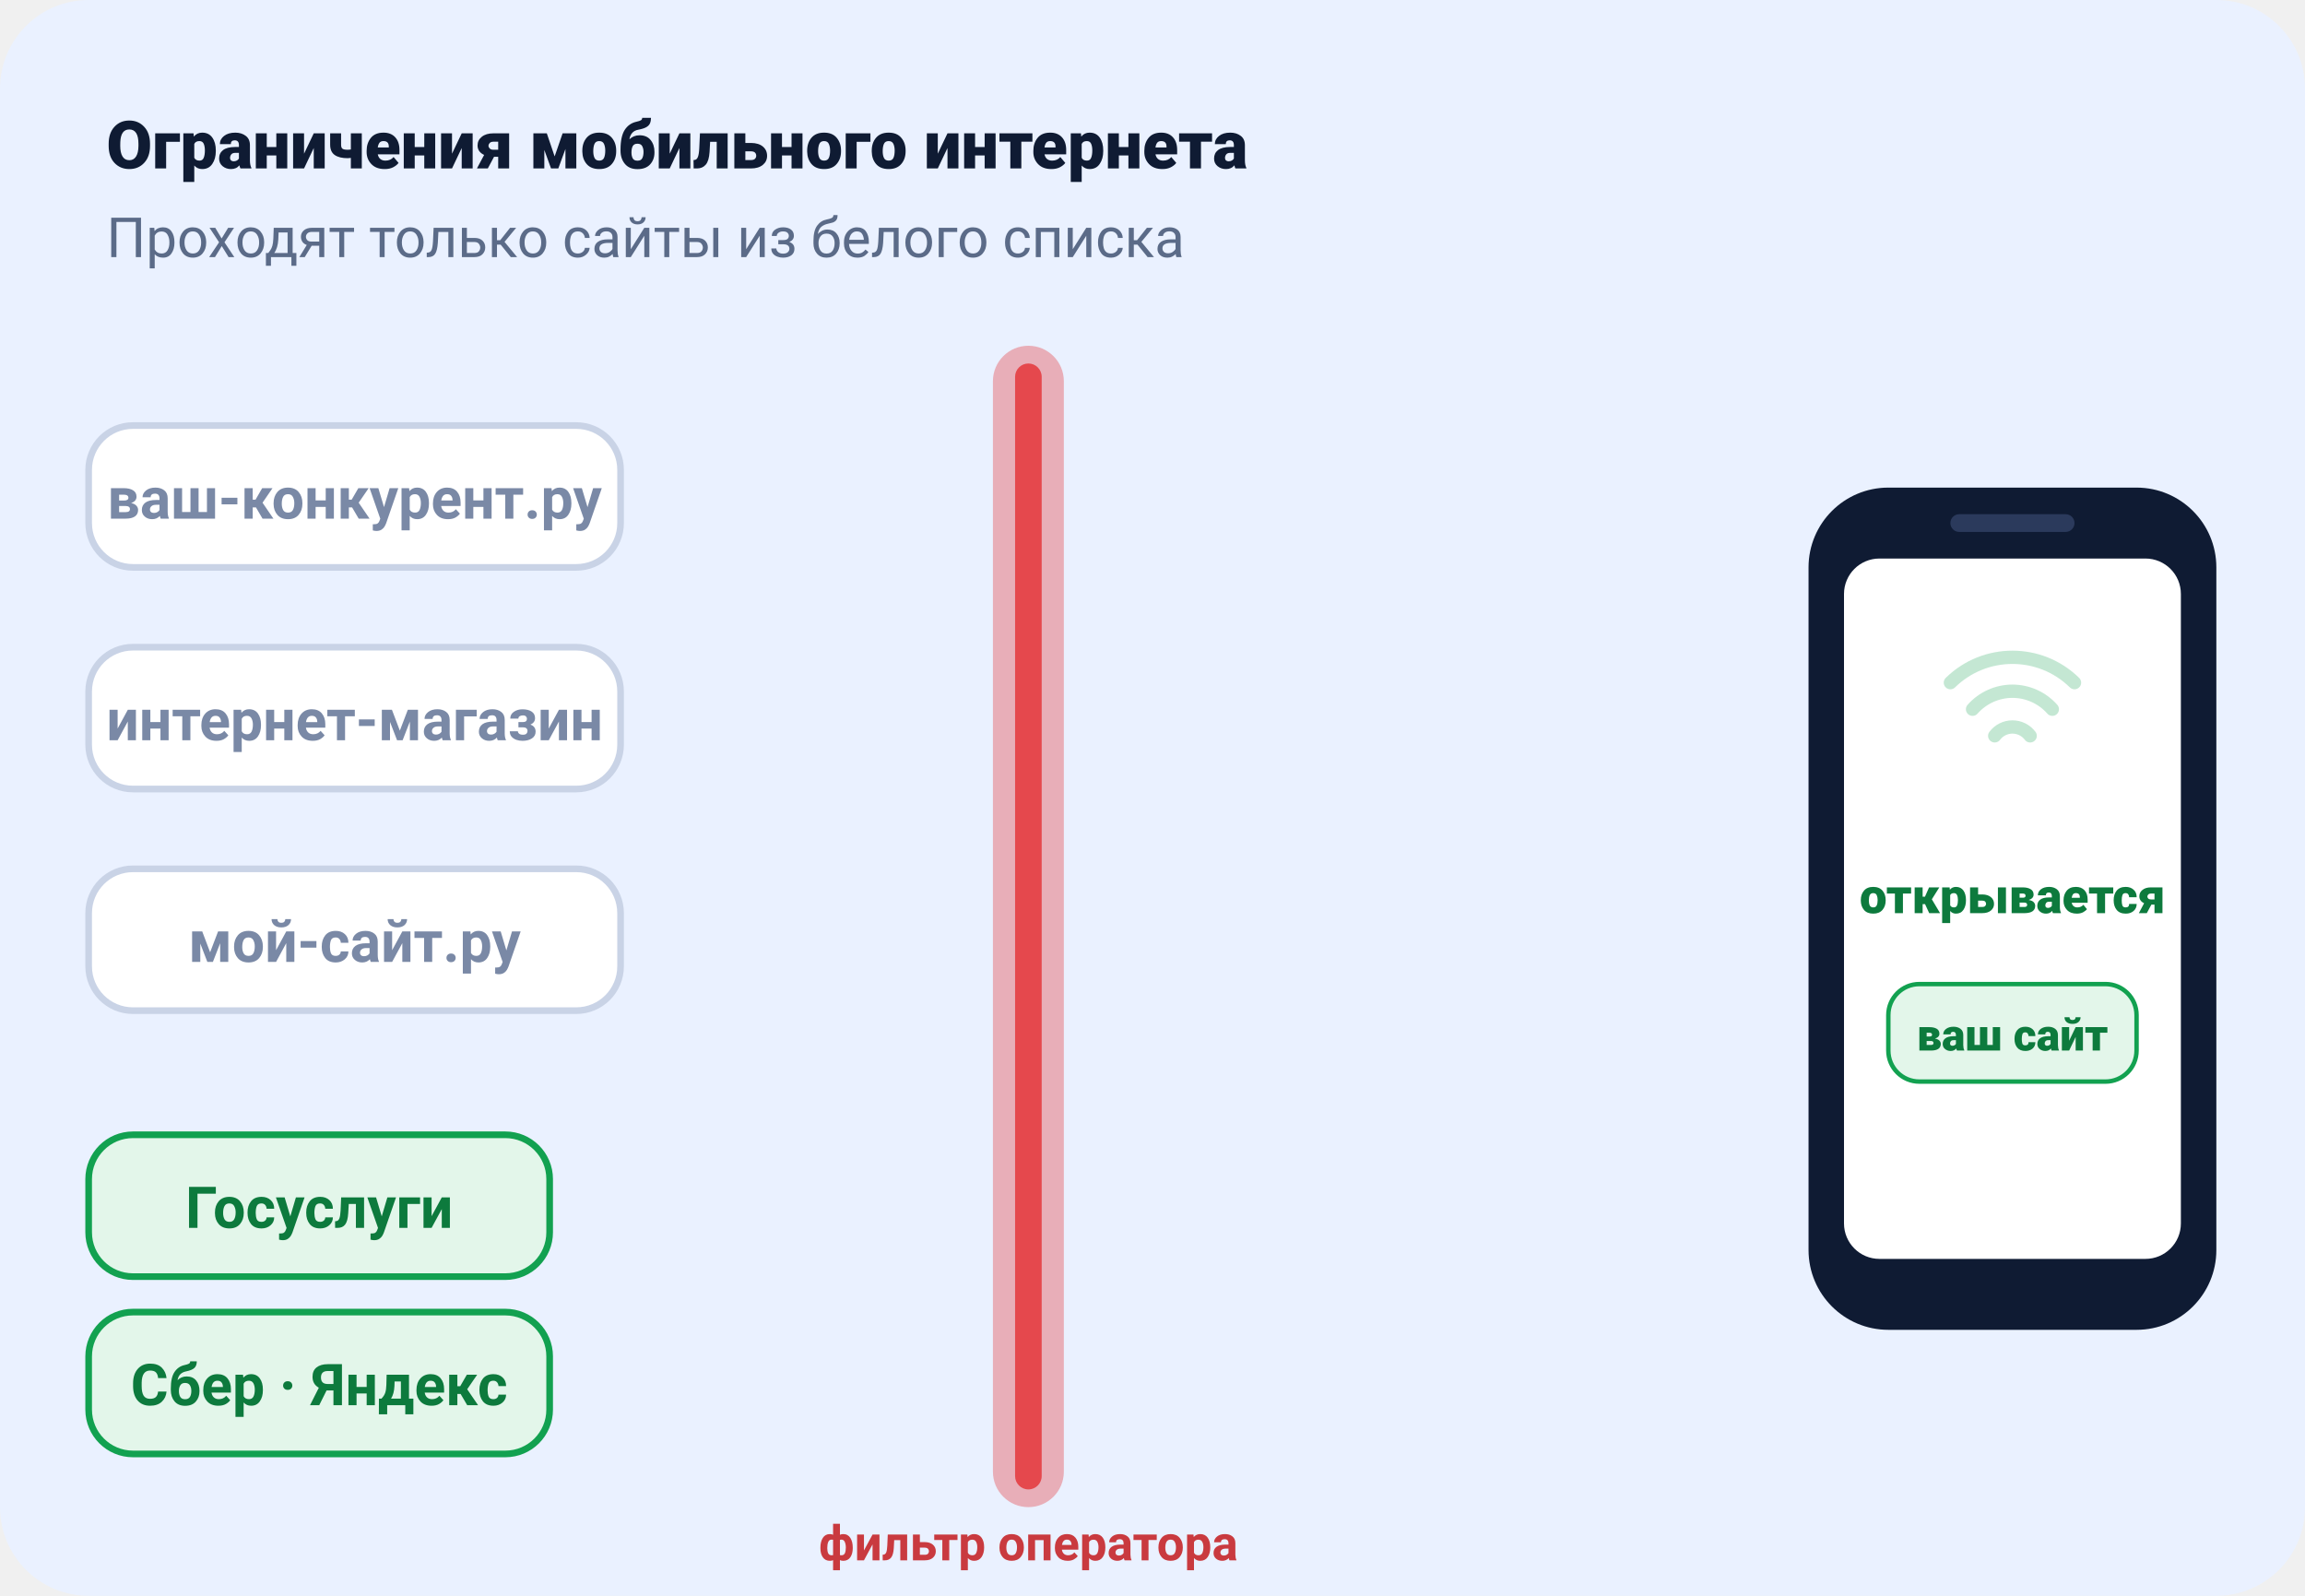
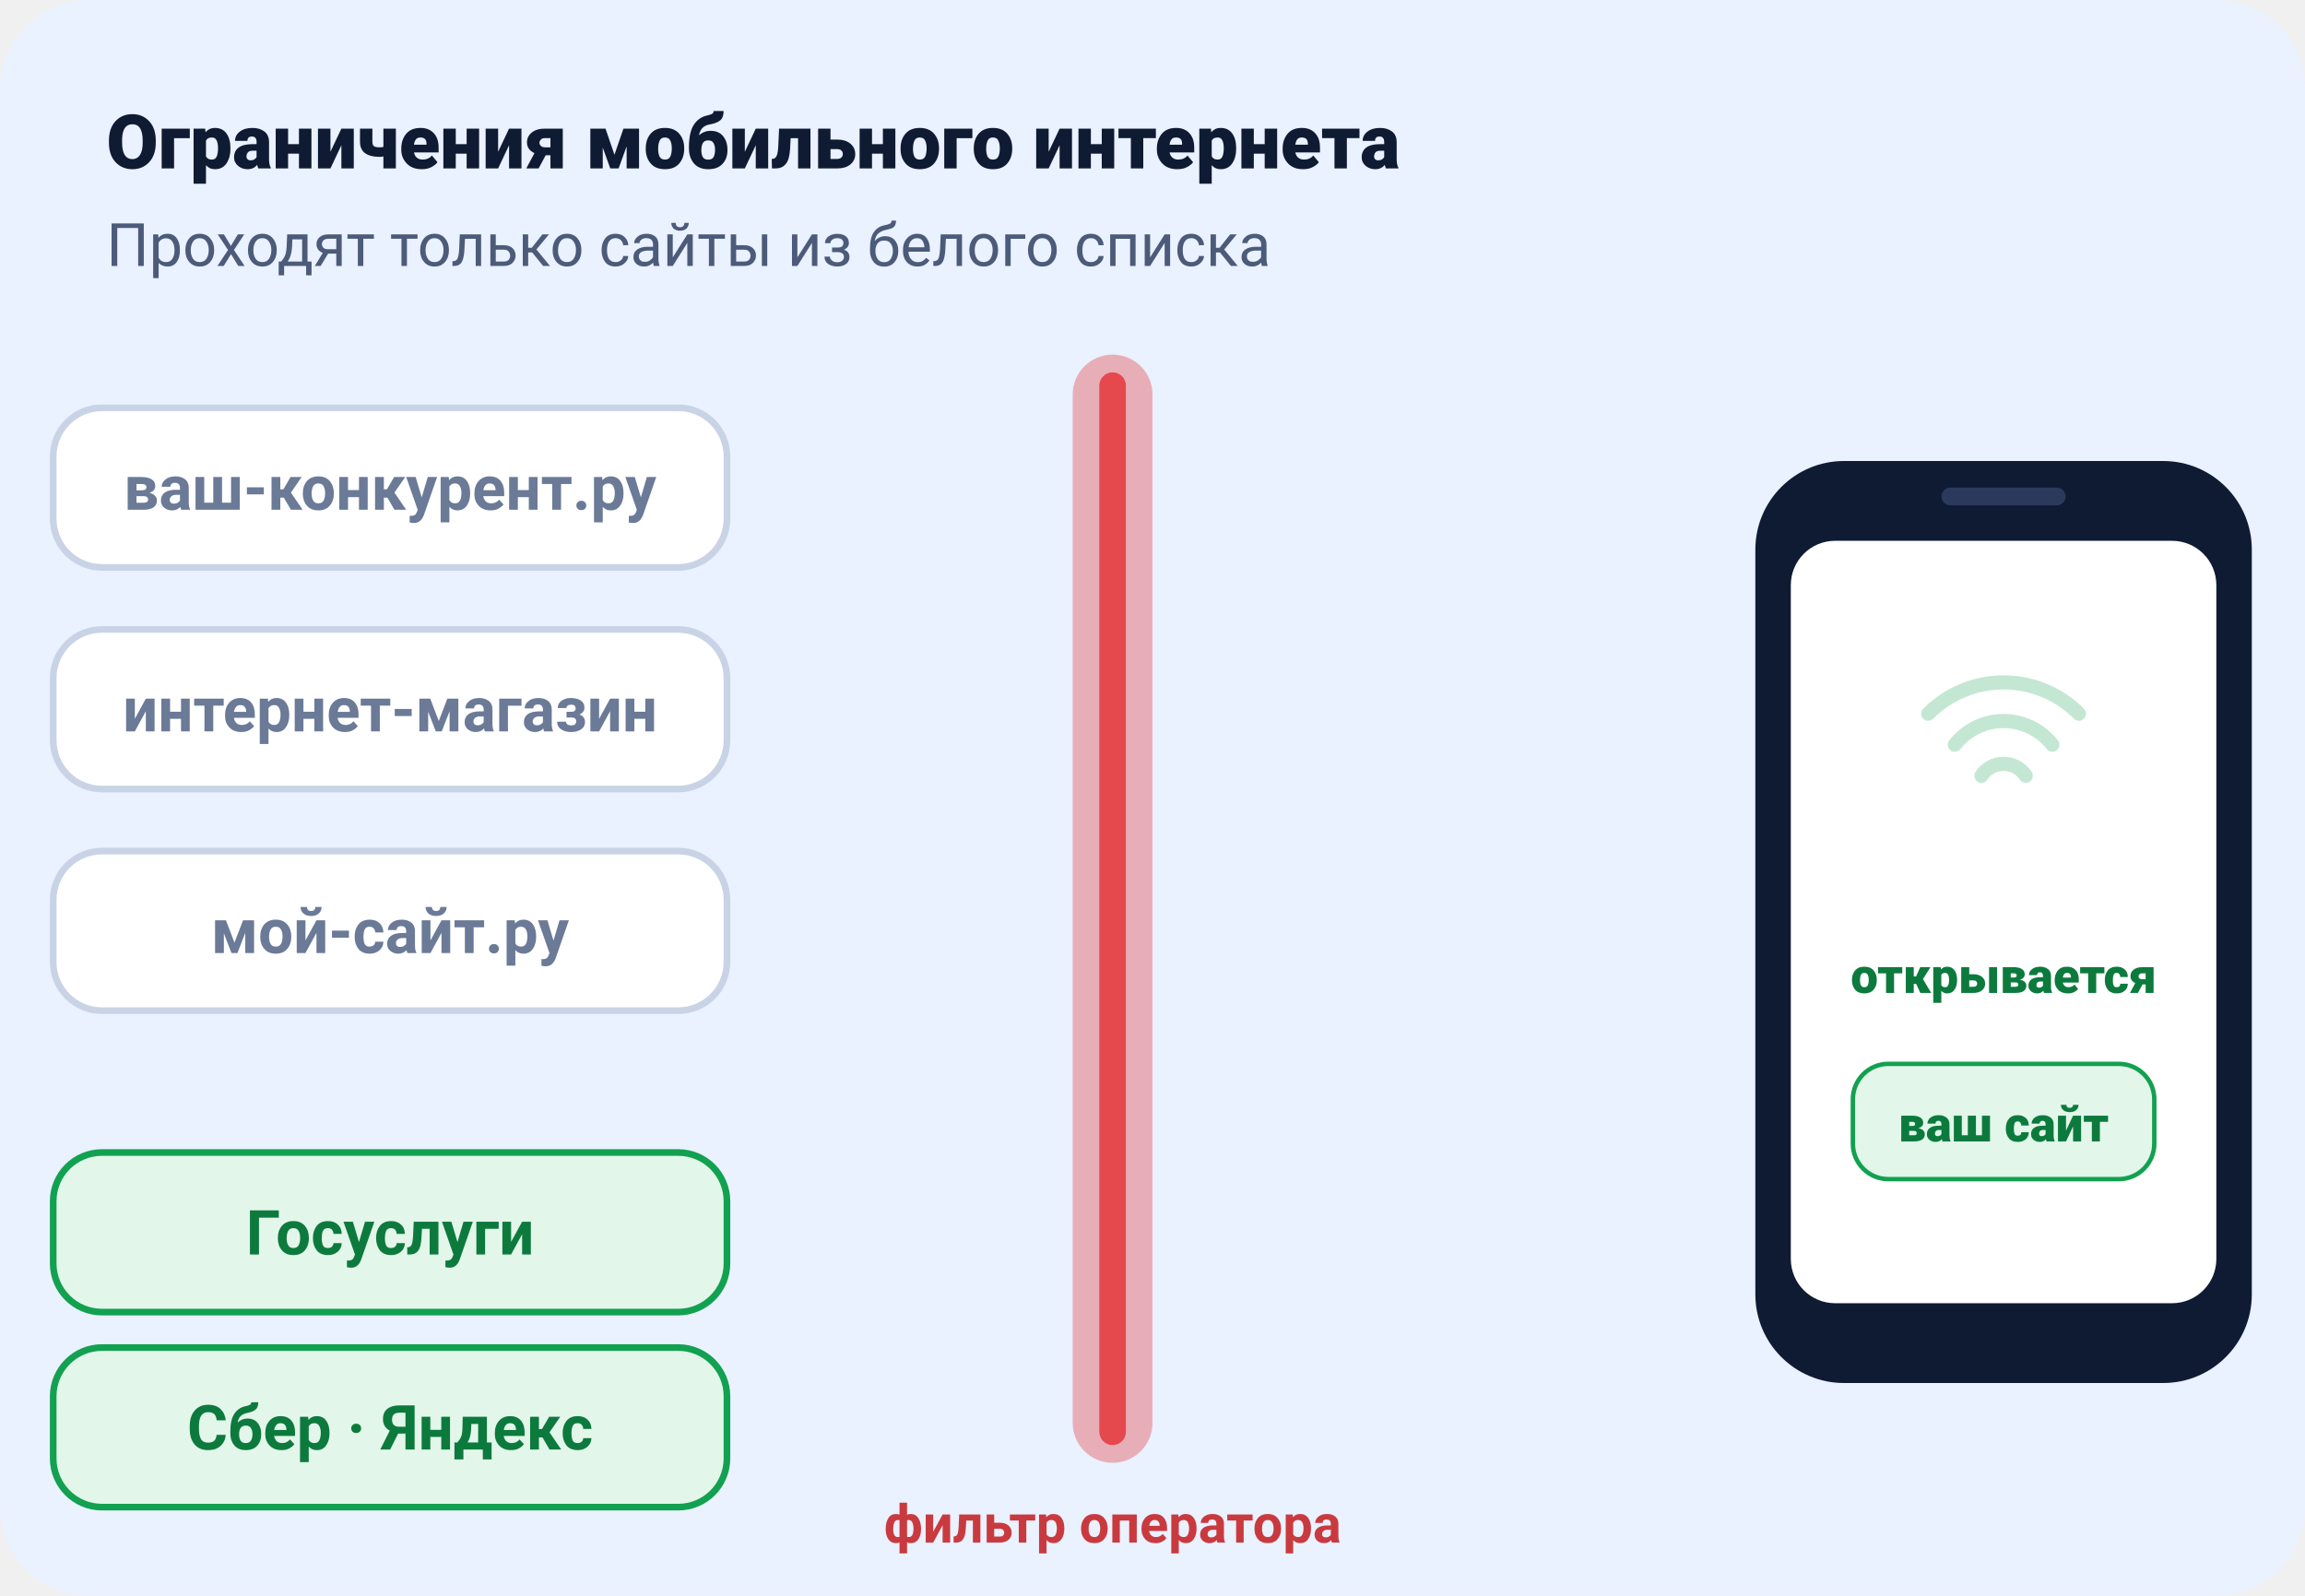
<svg xmlns="http://www.w3.org/2000/svg" viewBox="0 0 520 360" role="img">
  <style>
  text{font-family:system-ui,-apple-system,"Segoe UI",Roboto,sans-serif}
  .bg{fill:#eaf1ff}.wall{fill:#e5484d}.phone{fill:#0f1b33}.scr{fill:#fff}
-   .bad rect{fill:#fff;stroke:#c9d3e6;stroke-width:1.5}.bad text{fill:#7a89a6;font-size:13px;font-weight:600}
-   .good rect{fill:#e3f6ea;stroke:#12a150;stroke-width:1.5}.good text{fill:#0d7a3d;font-size:13px;font-weight:700}
-   .you rect{fill:#0b6bff;stroke:#0852c9;stroke-width:1.5}.you text{fill:#fff;font-size:13px;font-weight:800}
-   .cross{fill:#e5484d;font-size:16px;font-weight:800;opacity:0}
-   /* серые сайты едут к барьеру и гаснут */
+   .bad rect{fill:#fff;stroke:#c9d3e6;stroke-width:1.5}.bad text{fill:#6b7a97;font-size:14px;font-weight:600}
+   .good rect{fill:#e3f6ea;stroke:#12a150;stroke-width:1.5}.good text{fill:#0d7a3d;font-size:14px;font-weight:700}
+   .cross{fill:#e5484d;font-size:18px;font-weight:800;opacity:0}
+   /* серые сайты едут к барьеру и гаснут: путь 80px, правый край плашки останавливается у барьера */
  .b1{animation:blk 6s linear infinite}.b2{animation:blk 6s linear -2s infinite}.b3{animation:blk 6s linear -4s infinite}
-   @keyframes blk{0%{transform:translateX(0);opacity:0}8%{opacity:1}52%{transform:translateX(150px);opacity:1}62%{transform:translateX(150px) scale(.9);opacity:0}100%{transform:translateX(150px);opacity:0}}
+   @keyframes blk{0%{transform:translateX(0);opacity:0}8%{opacity:1}52%{transform:translateX(78px);opacity:1}62%{transform:translateX(78px) scale(.92);opacity:0}100%{transform:translateX(78px);opacity:0}}
  .x1{animation:xx 6s linear infinite}.x2{animation:xx 6s linear -2s infinite}.x3{animation:xx 6s linear -4s infinite}
  @keyframes xx{0%,50%{opacity:0;transform:scale(.4)}56%{opacity:1;transform:scale(1.2)}66%{opacity:1;transform:scale(1)}74%,100%{opacity:0}}
  /* зелёные проходят сквозь барьер до телефона */
-   .g1{animation:ok 6s linear infinite}.g2{animation:ok 6s linear -2s infinite}.g3{animation:ok 6s linear -4s infinite}
-   @keyframes ok{0%{transform:translateX(0);opacity:0}8%{opacity:1}85%{transform:translateX(262px);opacity:1}95%,100%{transform:translateX(262px);opacity:0}}
+   .g1{animation:ok 6s linear infinite}.g2{animation:ok 6s linear -3s infinite}
+   @keyframes ok{0%{transform:translateX(0);opacity:0}8%{opacity:1}80%{transform:translateX(240px);opacity:1}92%,100%{transform:translateX(240px);opacity:0}}
  .pulse{animation:pl 1.6s ease-in-out infinite;transform-origin:center;transform-box:fill-box}
-   @keyframes pl{0%,100%{transform:scale(1)}50%{transform:scale(1.06)}}
+   @keyframes pl{0%,100%{transform:scale(1)}50%{transform:scale(1.05)}}
  .sig path{animation:sg 1.6s ease-in-out infinite;opacity:.25}.sig path:nth-child(2){animation-delay:.2s}.sig path:nth-child(3){animation-delay:.4s}
  @keyframes sg{0%,100%{opacity:.25}50%{opacity:1}}
  .wallglow{animation:wg 2.4s ease-in-out infinite}@keyframes wg{0%,100%{opacity:.35}50%{opacity:.75}}
-   @media(prefers-reduced-motion:reduce){*{animation:none!important}.b1,.b2,.b3,.g1,.g2,.g3{opacity:1}}
+   @media(prefers-reduced-motion:reduce){*{animation:none!important}.b1,.b2,.b3,.g1,.g2{opacity:1}}
</style>
  <rect class="bg" width="520" height="360" rx="20" />
-   <text x="24" y="38" font-size="15" font-weight="800" fill="#0f1b33">Ограничения мобильного интернета</text>
-   <text x="24" y="58" font-size="12.5" fill="#5b6b88">Проходят только сайты из белого списка</text>
-   <rect class="wallglow" x="224" y="78" width="16" height="262" rx="8" fill="#e5484d" opacity=".4" />
-   <rect class="wall" x="229" y="82" width="6" height="254" rx="3" />
-   <text x="232" y="352" font-size="11" font-weight="700" fill="#c93a3f" text-anchor="middle">фильтр оператора</text>
+   <text x="24" y="38" font-size="17" font-weight="800" fill="#0f1b33">Ограничения мобильного интернета</text>
+   <text x="24" y="60" font-size="13.5" fill="#4b5b79">Проходят только сайты из белого списка</text>
+   <rect class="wallglow" x="242" y="80" width="18" height="250" rx="9" fill="#e5484d" opacity=".4" />
+   <rect class="wall" x="248" y="84" width="6" height="242" rx="3" />
+   <text x="251" y="348" font-size="12" font-weight="700" fill="#c93a3f" text-anchor="middle">фильтр оператора</text>
  <g class="bad">
    <g class="b1">
-       <rect x="20" y="96" width="120" height="32" rx="10" />
-       <text x="80" y="117" text-anchor="middle">ваш-конкурент.ру</text>
+       <rect x="12" y="92" width="152" height="36" rx="11" />
+       <text x="88" y="115" text-anchor="middle">ваш-конкурент.ру</text>
    </g>
  </g>
  <g class="bad">
    <g class="b2">
-       <rect x="20" y="146" width="120" height="32" rx="10" />
-       <text x="80" y="167" text-anchor="middle">интернет-магазин</text>
+       <rect x="12" y="142" width="152" height="36" rx="11" />
+       <text x="88" y="165" text-anchor="middle">интернет-магазин</text>
    </g>
  </g>
  <g class="bad">
    <g class="b3">
-       <rect x="20" y="196" width="120" height="32" rx="10" />
-       <text x="80" y="217" text-anchor="middle">мой-сайт.ру</text>
+       <rect x="12" y="192" width="152" height="36" rx="11" />
+       <text x="88" y="215" text-anchor="middle">мой-сайт.ру</text>
    </g>
  </g>
-   <text class="cross x1" x="222" y="117" text-anchor="middle">✕</text>
-   <text class="cross x2" x="222" y="167" text-anchor="middle">✕</text>
-   <text class="cross x3" x="222" y="217" text-anchor="middle">✕</text>
+   <text class="cross x1" x="236" y="115" text-anchor="middle">✕</text>
+   <text class="cross x2" x="236" y="165" text-anchor="middle">✕</text>
+   <text class="cross x3" x="236" y="215" text-anchor="middle">✕</text>
  <g class="good">
    <g class="g1">
-       <rect x="20" y="256" width="104" height="32" rx="10" />
-       <text x="72" y="277" text-anchor="middle">Госуслуги</text>
+       <rect x="12" y="260" width="152" height="36" rx="11" />
+       <text x="88" y="283" text-anchor="middle">Госуслуги</text>
    </g>
  </g>
  <g class="good">
    <g class="g2">
-       <rect x="20" y="296" width="104" height="32" rx="10" />
-       <text x="72" y="317" text-anchor="middle">Сбер · Яндекс</text>
+       <rect x="12" y="304" width="152" height="36" rx="11" />
+       <text x="88" y="327" text-anchor="middle">Сбер · Яндекс</text>
    </g>
  </g>
  <g class="pulse">
-     <rect class="phone" x="408" y="110" width="92" height="190" rx="18" />
-     <rect class="scr" x="416" y="126" width="76" height="158" rx="8" />
-     <rect x="440" y="116" width="28" height="4" rx="2" fill="#2b3a5c" />
-     <g class="sig" fill="none" stroke="#12a150" stroke-width="3" stroke-linecap="round" transform="translate(454 160)">
-       <path d="M-14 -6 A20 20 0 0 1 14 -6" />
-       <path d="M-9 0 A12 12 0 0 1 9 0" />
-       <path d="M-4 6 A5 5 0 0 1 4 6" />
+     <rect class="phone" x="396" y="104" width="112" height="208" rx="20" />
+     <rect class="scr" x="404" y="122" width="96" height="172" rx="10" />
+     <rect x="438" y="110" width="28" height="4" rx="2" fill="#2b3a5c" />
+     <g class="sig" fill="none" stroke="#12a150" stroke-width="3.2" stroke-linecap="round" transform="translate(452 168)">
+       <path d="M-17 -7 A24 24 0 0 1 17 -7" />
+       <path d="M-11 0 A14 14 0 0 1 11 0" />
+       <path d="M-5 7 A6 6 0 0 1 5 7" />
    </g>
-     <text x="454" y="206" text-anchor="middle" font-size="11" font-weight="800" fill="#0d7a3d">открывается</text>
-     <rect x="426" y="222" width="56" height="22" rx="7" fill="#e3f6ea" stroke="#12a150" />
-     <text x="454" y="237" text-anchor="middle" font-size="10" font-weight="800" fill="#0d7a3d">ваш сайт</text>
+     <text x="452" y="224" text-anchor="middle" font-size="11" font-weight="800" fill="#0d7a3d">открывается</text>
+     <rect x="418" y="240" width="68" height="26" rx="8" fill="#e3f6ea" stroke="#12a150" />
+     <text x="452" y="257.5" text-anchor="middle" font-size="11" font-weight="800" fill="#0d7a3d">ваш сайт</text>
  </g>
</svg>
